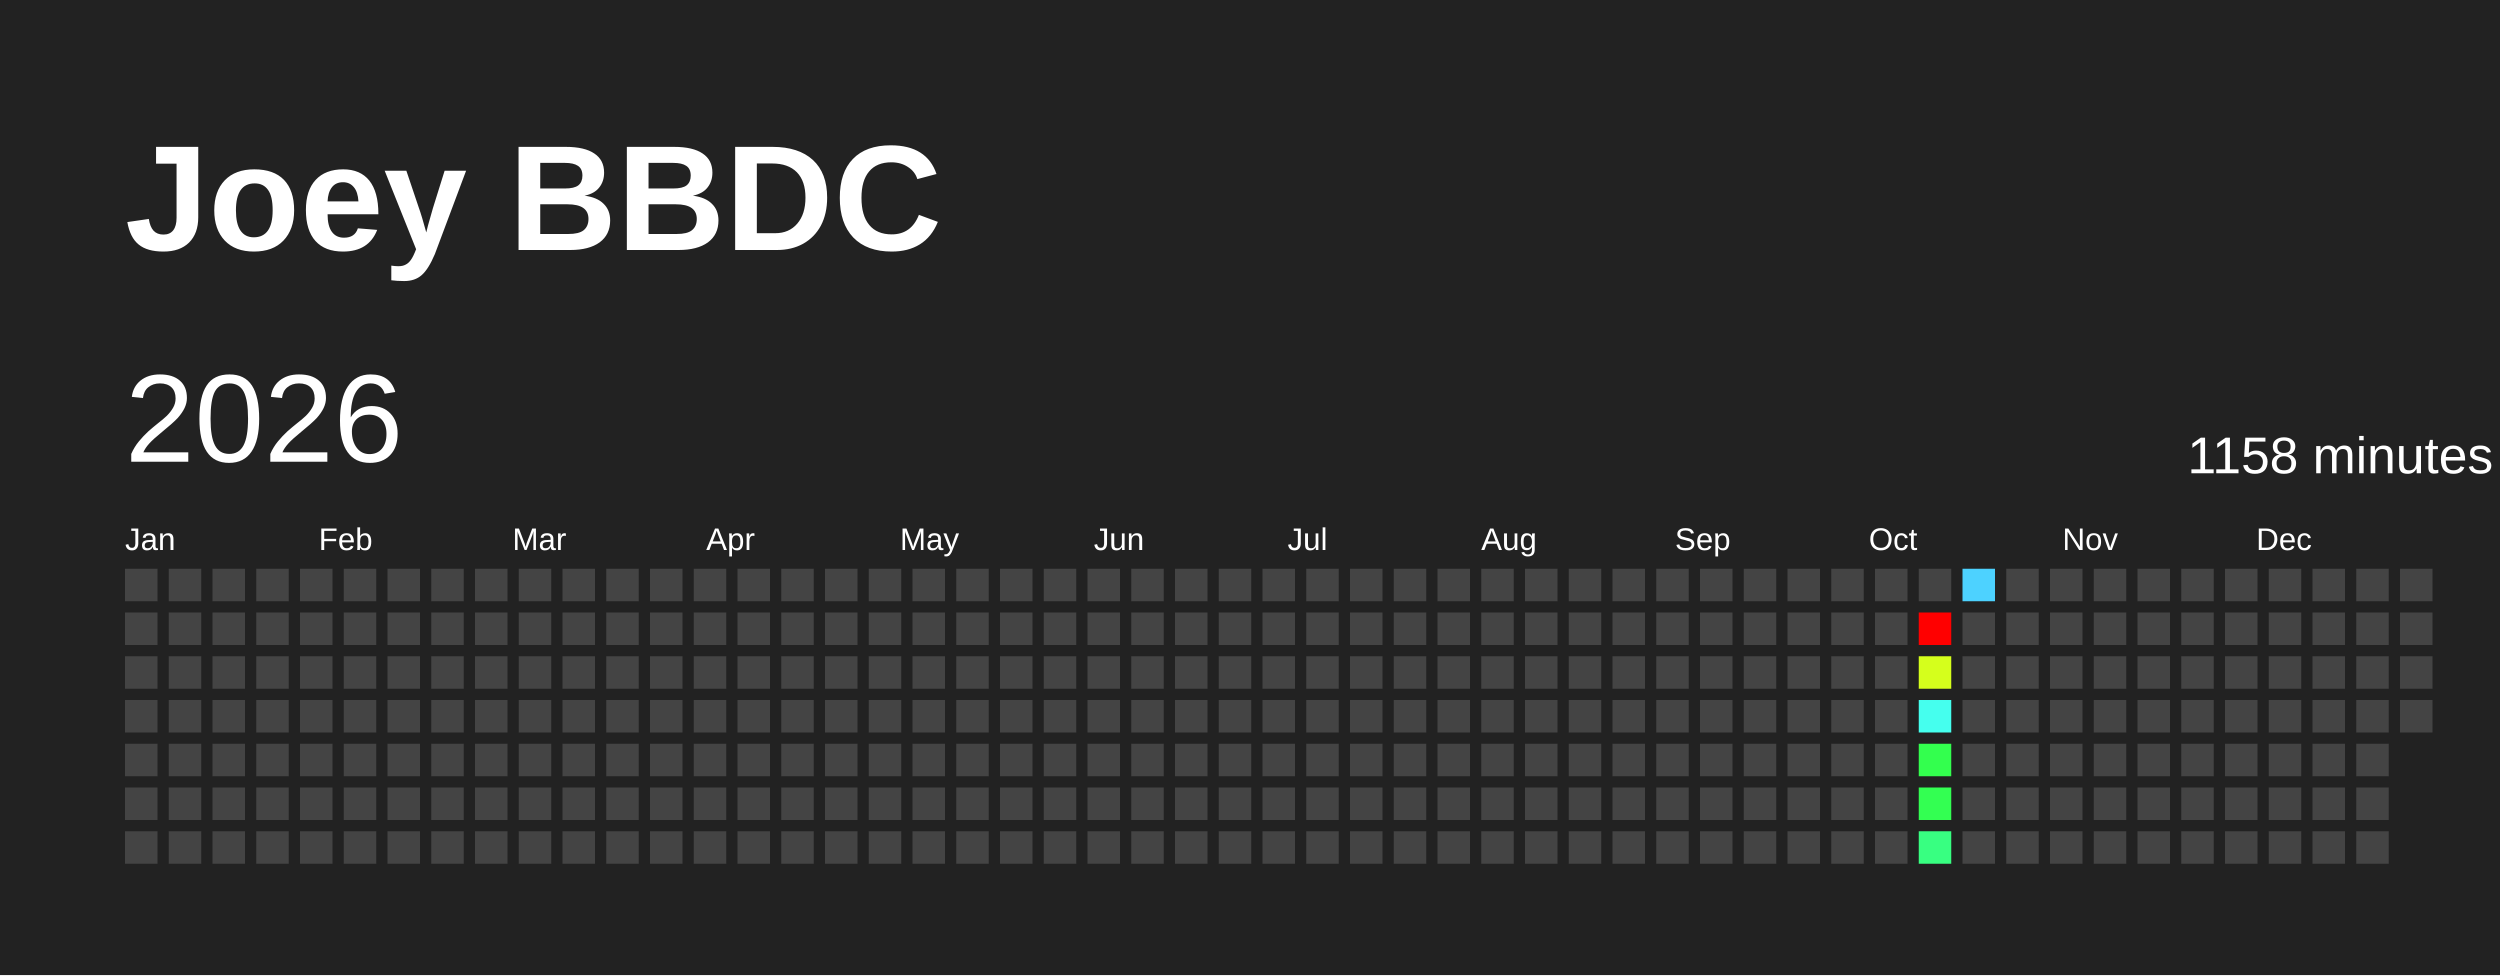
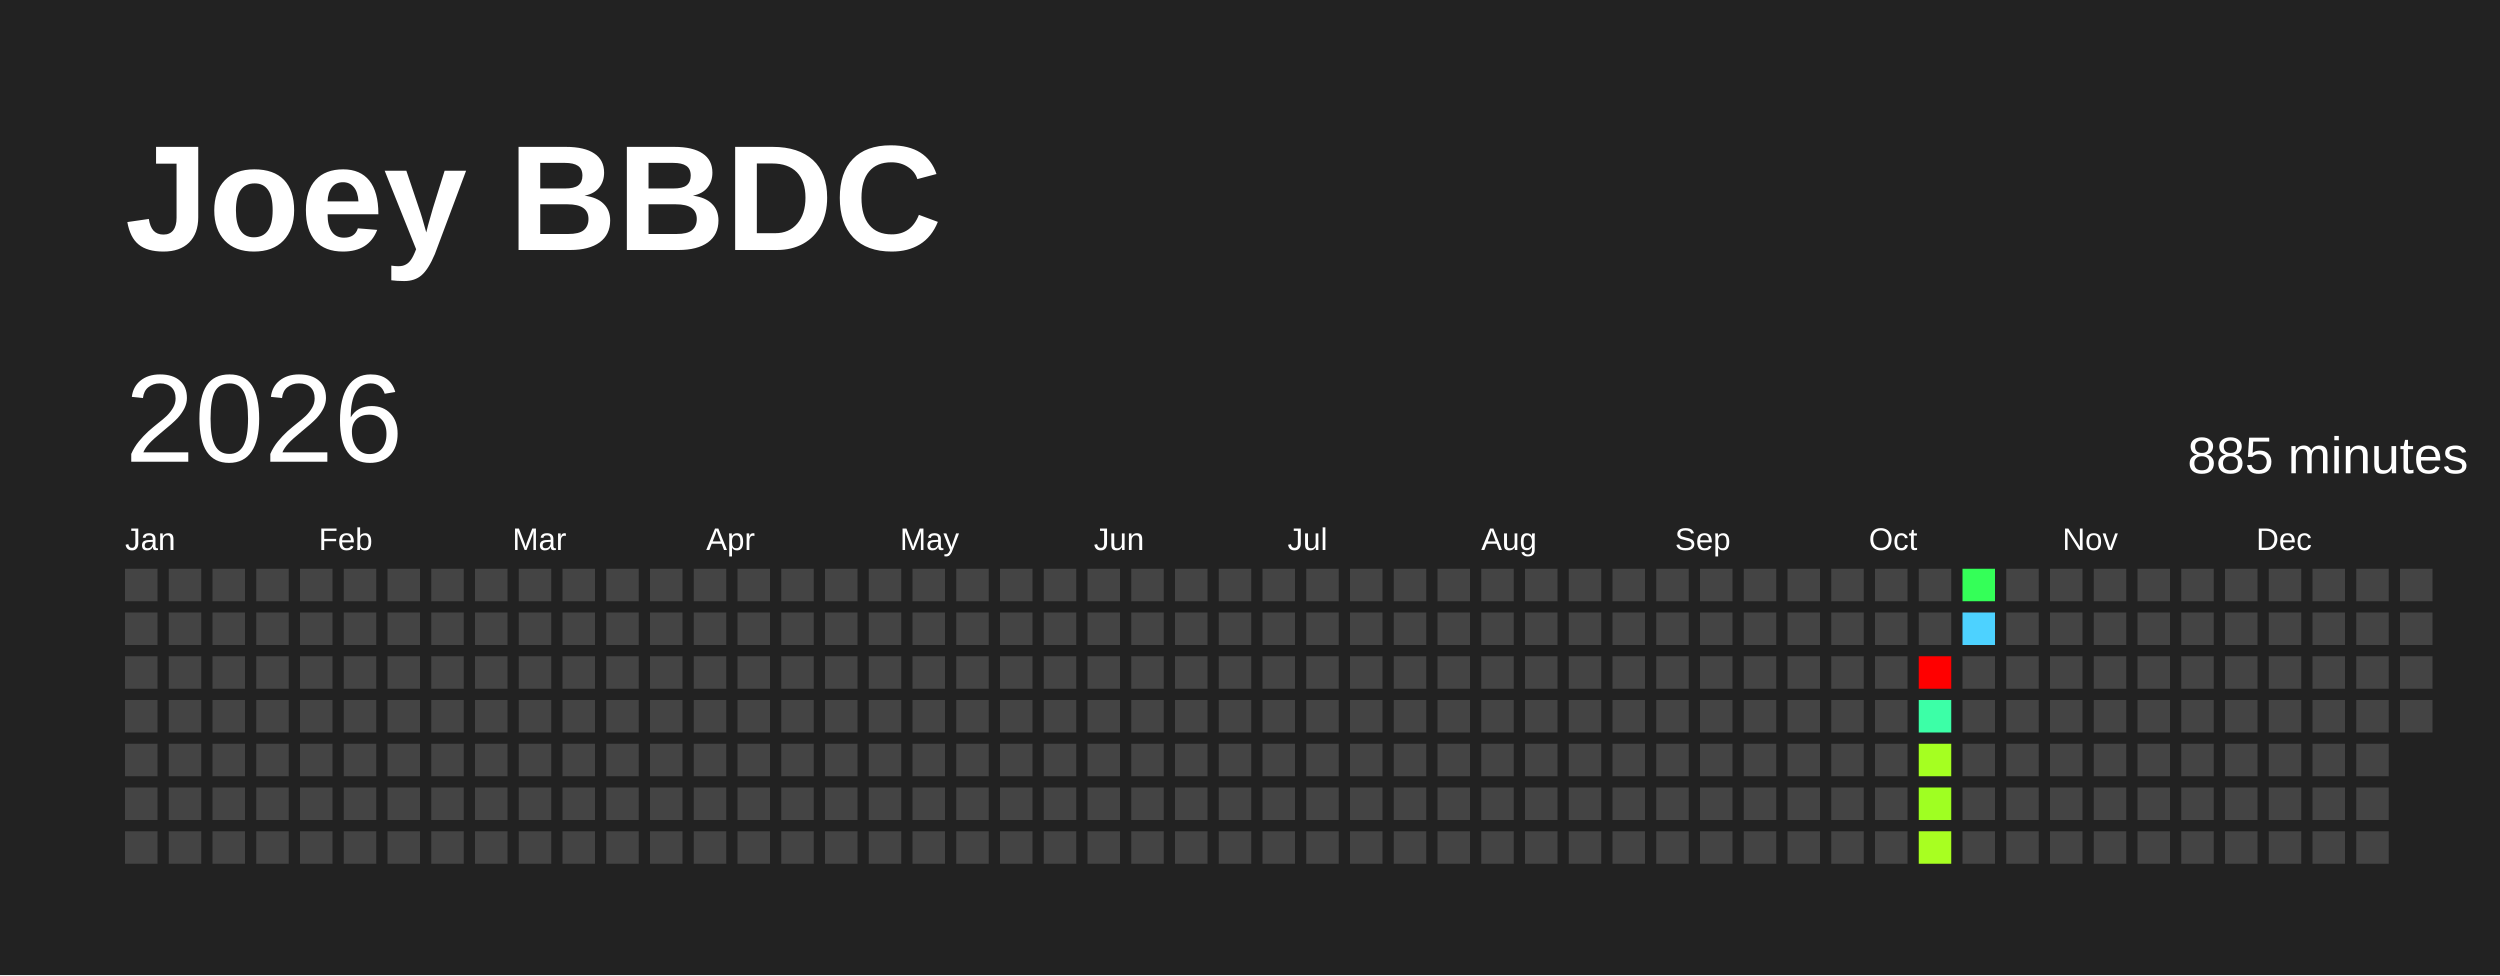
<svg xmlns="http://www.w3.org/2000/svg" baseProfile="full" height="78mm" version="1.1" viewBox="0,0,200,78" width="200mm">
  <defs />
  <rect fill="#222222" height="78" width="200" x="0" y="0" />
  <text fill="#FFFFFF" style="font-size:12px; font-family:Arial; font-weight:bold;" x="10" y="20">Joey BBDC</text>
  <text dominant-baseline="hanging" fill="#FFFFFF" style="font-size:10.0px; font-family:Arial;" x="10" y="30">2026</text>
-   <text dominant-baseline="hanging" fill="#FFFFFF" style="font-size:4.125px; font-family:Arial;" x="175" y="35">1158 minutes</text>
+   <text dominant-baseline="hanging" fill="#FFFFFF" style="font-size:4.125px; font-family:Arial;" x="175" y="35">885 minutes</text>
  <text fill="#FFFFFF" style="font-size:2.5px; font-family:Arial" x="10.0" y="44">Jan</text>
  <text fill="#FFFFFF" style="font-size:2.5px; font-family:Arial" x="25.5" y="44">Feb</text>
  <text fill="#FFFFFF" style="font-size:2.5px; font-family:Arial" x="41.0" y="44">Mar</text>
  <text fill="#FFFFFF" style="font-size:2.5px; font-family:Arial" x="56.5" y="44">Apr</text>
  <text fill="#FFFFFF" style="font-size:2.5px; font-family:Arial" x="72.0" y="44">May</text>
  <text fill="#FFFFFF" style="font-size:2.5px; font-family:Arial" x="87.5" y="44">Jun</text>
  <text fill="#FFFFFF" style="font-size:2.5px; font-family:Arial" x="103.0" y="44">Jul</text>
  <text fill="#FFFFFF" style="font-size:2.5px; font-family:Arial" x="118.5" y="44">Aug</text>
  <text fill="#FFFFFF" style="font-size:2.5px; font-family:Arial" x="134.0" y="44">Sep</text>
  <text fill="#FFFFFF" style="font-size:2.5px; font-family:Arial" x="149.5" y="44">Oct</text>
  <text fill="#FFFFFF" style="font-size:2.5px; font-family:Arial" x="165.0" y="44">Nov</text>
  <text fill="#FFFFFF" style="font-size:2.5px; font-family:Arial" x="180.5" y="44">Dec</text>
  <rect fill="#444444" height="2.6" width="2.6" x="10.0" y="45.5" />
  <rect fill="#444444" height="2.6" width="2.6" x="10.0" y="49.0" />
  <rect fill="#444444" height="2.6" width="2.6" x="10.0" y="52.5" />
  <rect fill="#444444" height="2.6" width="2.6" x="10.0" y="56.0" />
  <rect fill="#444444" height="2.6" width="2.6" x="10.0" y="59.5" />
  <rect fill="#444444" height="2.6" width="2.6" x="10.0" y="63.0" />
  <rect fill="#444444" height="2.6" width="2.6" x="10.0" y="66.5" />
  <rect fill="#444444" height="2.6" width="2.6" x="13.5" y="45.5" />
  <rect fill="#444444" height="2.6" width="2.6" x="13.5" y="49.0" />
  <rect fill="#444444" height="2.6" width="2.6" x="13.5" y="52.5" />
  <rect fill="#444444" height="2.6" width="2.6" x="13.5" y="56.0" />
  <rect fill="#444444" height="2.6" width="2.6" x="13.5" y="59.5" />
  <rect fill="#444444" height="2.6" width="2.6" x="13.5" y="63.0" />
  <rect fill="#444444" height="2.6" width="2.6" x="13.5" y="66.5" />
  <rect fill="#444444" height="2.6" width="2.6" x="17.0" y="45.5" />
  <rect fill="#444444" height="2.6" width="2.6" x="17.0" y="49.0" />
  <rect fill="#444444" height="2.6" width="2.6" x="17.0" y="52.5" />
  <rect fill="#444444" height="2.6" width="2.6" x="17.0" y="56.0" />
  <rect fill="#444444" height="2.6" width="2.6" x="17.0" y="59.5" />
  <rect fill="#444444" height="2.6" width="2.6" x="17.0" y="63.0" />
  <rect fill="#444444" height="2.6" width="2.6" x="17.0" y="66.5" />
  <rect fill="#444444" height="2.6" width="2.6" x="20.5" y="45.5" />
  <rect fill="#444444" height="2.6" width="2.6" x="20.5" y="49.0" />
  <rect fill="#444444" height="2.6" width="2.6" x="20.5" y="52.5" />
  <rect fill="#444444" height="2.6" width="2.6" x="20.5" y="56.0" />
  <rect fill="#444444" height="2.6" width="2.6" x="20.5" y="59.5" />
  <rect fill="#444444" height="2.6" width="2.6" x="20.5" y="63.0" />
  <rect fill="#444444" height="2.6" width="2.6" x="20.5" y="66.5" />
  <rect fill="#444444" height="2.6" width="2.6" x="24.0" y="45.5" />
  <rect fill="#444444" height="2.6" width="2.6" x="24.0" y="49.0" />
  <rect fill="#444444" height="2.6" width="2.6" x="24.0" y="52.5" />
  <rect fill="#444444" height="2.6" width="2.6" x="24.0" y="56.0" />
  <rect fill="#444444" height="2.6" width="2.6" x="24.0" y="59.5" />
  <rect fill="#444444" height="2.6" width="2.6" x="24.0" y="63.0" />
  <rect fill="#444444" height="2.6" width="2.6" x="24.0" y="66.5" />
  <rect fill="#444444" height="2.6" width="2.6" x="27.5" y="45.5" />
  <rect fill="#444444" height="2.6" width="2.6" x="27.5" y="49.0" />
  <rect fill="#444444" height="2.6" width="2.6" x="27.5" y="52.5" />
  <rect fill="#444444" height="2.6" width="2.6" x="27.5" y="56.0" />
  <rect fill="#444444" height="2.6" width="2.6" x="27.5" y="59.5" />
  <rect fill="#444444" height="2.6" width="2.6" x="27.5" y="63.0" />
  <rect fill="#444444" height="2.6" width="2.6" x="27.5" y="66.5" />
  <rect fill="#444444" height="2.6" width="2.6" x="31.0" y="45.5" />
  <rect fill="#444444" height="2.6" width="2.6" x="31.0" y="49.0" />
  <rect fill="#444444" height="2.6" width="2.6" x="31.0" y="52.5" />
  <rect fill="#444444" height="2.6" width="2.6" x="31.0" y="56.0" />
  <rect fill="#444444" height="2.6" width="2.6" x="31.0" y="59.5" />
  <rect fill="#444444" height="2.6" width="2.6" x="31.0" y="63.0" />
  <rect fill="#444444" height="2.6" width="2.6" x="31.0" y="66.5" />
  <rect fill="#444444" height="2.6" width="2.6" x="34.5" y="45.5" />
  <rect fill="#444444" height="2.6" width="2.6" x="34.5" y="49.0" />
  <rect fill="#444444" height="2.6" width="2.6" x="34.5" y="52.5" />
  <rect fill="#444444" height="2.6" width="2.6" x="34.5" y="56.0" />
  <rect fill="#444444" height="2.6" width="2.6" x="34.5" y="59.5" />
  <rect fill="#444444" height="2.6" width="2.6" x="34.5" y="63.0" />
  <rect fill="#444444" height="2.6" width="2.6" x="34.5" y="66.5" />
  <rect fill="#444444" height="2.6" width="2.6" x="38.0" y="45.5" />
  <rect fill="#444444" height="2.6" width="2.6" x="38.0" y="49.0" />
  <rect fill="#444444" height="2.6" width="2.6" x="38.0" y="52.5" />
  <rect fill="#444444" height="2.6" width="2.6" x="38.0" y="56.0" />
  <rect fill="#444444" height="2.6" width="2.6" x="38.0" y="59.5" />
  <rect fill="#444444" height="2.6" width="2.6" x="38.0" y="63.0" />
  <rect fill="#444444" height="2.6" width="2.6" x="38.0" y="66.5" />
  <rect fill="#444444" height="2.6" width="2.6" x="41.5" y="45.5" />
  <rect fill="#444444" height="2.6" width="2.6" x="41.5" y="49.0" />
  <rect fill="#444444" height="2.6" width="2.6" x="41.5" y="52.5" />
  <rect fill="#444444" height="2.6" width="2.6" x="41.5" y="56.0" />
  <rect fill="#444444" height="2.6" width="2.6" x="41.5" y="59.5" />
  <rect fill="#444444" height="2.6" width="2.6" x="41.5" y="63.0" />
  <rect fill="#444444" height="2.6" width="2.6" x="41.5" y="66.5" />
  <rect fill="#444444" height="2.6" width="2.6" x="45.0" y="45.5" />
  <rect fill="#444444" height="2.6" width="2.6" x="45.0" y="49.0" />
  <rect fill="#444444" height="2.6" width="2.6" x="45.0" y="52.5" />
  <rect fill="#444444" height="2.6" width="2.6" x="45.0" y="56.0" />
  <rect fill="#444444" height="2.6" width="2.6" x="45.0" y="59.5" />
  <rect fill="#444444" height="2.6" width="2.6" x="45.0" y="63.0" />
  <rect fill="#444444" height="2.6" width="2.6" x="45.0" y="66.5" />
  <rect fill="#444444" height="2.6" width="2.6" x="48.5" y="45.5" />
  <rect fill="#444444" height="2.6" width="2.6" x="48.5" y="49.0" />
  <rect fill="#444444" height="2.6" width="2.6" x="48.5" y="52.5" />
  <rect fill="#444444" height="2.6" width="2.6" x="48.5" y="56.0" />
  <rect fill="#444444" height="2.6" width="2.6" x="48.5" y="59.5" />
  <rect fill="#444444" height="2.6" width="2.6" x="48.5" y="63.0" />
  <rect fill="#444444" height="2.6" width="2.6" x="48.5" y="66.5" />
  <rect fill="#444444" height="2.6" width="2.6" x="52.0" y="45.5" />
  <rect fill="#444444" height="2.6" width="2.6" x="52.0" y="49.0" />
  <rect fill="#444444" height="2.6" width="2.6" x="52.0" y="52.5" />
  <rect fill="#444444" height="2.6" width="2.6" x="52.0" y="56.0" />
  <rect fill="#444444" height="2.6" width="2.6" x="52.0" y="59.5" />
  <rect fill="#444444" height="2.6" width="2.6" x="52.0" y="63.0" />
  <rect fill="#444444" height="2.6" width="2.6" x="52.0" y="66.5" />
  <rect fill="#444444" height="2.6" width="2.6" x="55.5" y="45.5" />
  <rect fill="#444444" height="2.6" width="2.6" x="55.5" y="49.0" />
  <rect fill="#444444" height="2.6" width="2.6" x="55.5" y="52.5" />
  <rect fill="#444444" height="2.6" width="2.6" x="55.5" y="56.0" />
  <rect fill="#444444" height="2.6" width="2.6" x="55.5" y="59.5" />
  <rect fill="#444444" height="2.6" width="2.6" x="55.5" y="63.0" />
  <rect fill="#444444" height="2.6" width="2.6" x="55.5" y="66.5" />
  <rect fill="#444444" height="2.6" width="2.6" x="59.0" y="45.5" />
  <rect fill="#444444" height="2.6" width="2.6" x="59.0" y="49.0" />
  <rect fill="#444444" height="2.6" width="2.6" x="59.0" y="52.5" />
  <rect fill="#444444" height="2.6" width="2.6" x="59.0" y="56.0" />
  <rect fill="#444444" height="2.6" width="2.6" x="59.0" y="59.5" />
  <rect fill="#444444" height="2.6" width="2.6" x="59.0" y="63.0" />
  <rect fill="#444444" height="2.6" width="2.6" x="59.0" y="66.5" />
  <rect fill="#444444" height="2.6" width="2.6" x="62.5" y="45.5" />
  <rect fill="#444444" height="2.6" width="2.6" x="62.5" y="49.0" />
  <rect fill="#444444" height="2.6" width="2.6" x="62.5" y="52.5" />
  <rect fill="#444444" height="2.6" width="2.6" x="62.5" y="56.0" />
  <rect fill="#444444" height="2.6" width="2.6" x="62.5" y="59.5" />
  <rect fill="#444444" height="2.6" width="2.6" x="62.5" y="63.0" />
  <rect fill="#444444" height="2.6" width="2.6" x="62.5" y="66.5" />
  <rect fill="#444444" height="2.6" width="2.6" x="66.0" y="45.5" />
  <rect fill="#444444" height="2.6" width="2.6" x="66.0" y="49.0" />
  <rect fill="#444444" height="2.6" width="2.6" x="66.0" y="52.5" />
  <rect fill="#444444" height="2.6" width="2.6" x="66.0" y="56.0" />
  <rect fill="#444444" height="2.6" width="2.6" x="66.0" y="59.5" />
  <rect fill="#444444" height="2.6" width="2.6" x="66.0" y="63.0" />
  <rect fill="#444444" height="2.6" width="2.6" x="66.0" y="66.5" />
  <rect fill="#444444" height="2.6" width="2.6" x="69.5" y="45.5" />
  <rect fill="#444444" height="2.6" width="2.6" x="69.5" y="49.0" />
  <rect fill="#444444" height="2.6" width="2.6" x="69.5" y="52.5" />
  <rect fill="#444444" height="2.6" width="2.6" x="69.5" y="56.0" />
  <rect fill="#444444" height="2.6" width="2.6" x="69.5" y="59.5" />
  <rect fill="#444444" height="2.6" width="2.6" x="69.5" y="63.0" />
  <rect fill="#444444" height="2.6" width="2.6" x="69.5" y="66.5" />
  <rect fill="#444444" height="2.6" width="2.6" x="73.0" y="45.5" />
  <rect fill="#444444" height="2.6" width="2.6" x="73.0" y="49.0" />
  <rect fill="#444444" height="2.6" width="2.6" x="73.0" y="52.5" />
  <rect fill="#444444" height="2.6" width="2.6" x="73.0" y="56.0" />
  <rect fill="#444444" height="2.6" width="2.6" x="73.0" y="59.5" />
  <rect fill="#444444" height="2.6" width="2.6" x="73.0" y="63.0" />
  <rect fill="#444444" height="2.6" width="2.6" x="73.0" y="66.5" />
  <rect fill="#444444" height="2.6" width="2.6" x="76.5" y="45.5" />
  <rect fill="#444444" height="2.6" width="2.6" x="76.5" y="49.0" />
  <rect fill="#444444" height="2.6" width="2.6" x="76.5" y="52.5" />
  <rect fill="#444444" height="2.6" width="2.6" x="76.5" y="56.0" />
  <rect fill="#444444" height="2.6" width="2.6" x="76.5" y="59.5" />
  <rect fill="#444444" height="2.6" width="2.6" x="76.5" y="63.0" />
  <rect fill="#444444" height="2.6" width="2.6" x="76.5" y="66.5" />
  <rect fill="#444444" height="2.6" width="2.6" x="80.0" y="45.5" />
  <rect fill="#444444" height="2.6" width="2.6" x="80.0" y="49.0" />
  <rect fill="#444444" height="2.6" width="2.6" x="80.0" y="52.5" />
  <rect fill="#444444" height="2.6" width="2.6" x="80.0" y="56.0" />
  <rect fill="#444444" height="2.6" width="2.6" x="80.0" y="59.5" />
  <rect fill="#444444" height="2.6" width="2.6" x="80.0" y="63.0" />
  <rect fill="#444444" height="2.6" width="2.6" x="80.0" y="66.5" />
  <rect fill="#444444" height="2.6" width="2.6" x="83.5" y="45.5" />
  <rect fill="#444444" height="2.6" width="2.6" x="83.5" y="49.0" />
  <rect fill="#444444" height="2.6" width="2.6" x="83.5" y="52.5" />
  <rect fill="#444444" height="2.6" width="2.6" x="83.5" y="56.0" />
  <rect fill="#444444" height="2.6" width="2.6" x="83.5" y="59.5" />
  <rect fill="#444444" height="2.6" width="2.6" x="83.5" y="63.0" />
  <rect fill="#444444" height="2.6" width="2.6" x="83.5" y="66.5" />
  <rect fill="#444444" height="2.6" width="2.6" x="87.0" y="45.5" />
  <rect fill="#444444" height="2.6" width="2.6" x="87.0" y="49.0" />
  <rect fill="#444444" height="2.6" width="2.6" x="87.0" y="52.5" />
  <rect fill="#444444" height="2.6" width="2.6" x="87.0" y="56.0" />
  <rect fill="#444444" height="2.6" width="2.6" x="87.0" y="59.5" />
  <rect fill="#444444" height="2.6" width="2.6" x="87.0" y="63.0" />
  <rect fill="#444444" height="2.6" width="2.6" x="87.0" y="66.5" />
  <rect fill="#444444" height="2.6" width="2.6" x="90.5" y="45.5" />
  <rect fill="#444444" height="2.6" width="2.6" x="90.5" y="49.0" />
  <rect fill="#444444" height="2.6" width="2.6" x="90.5" y="52.5" />
  <rect fill="#444444" height="2.6" width="2.6" x="90.5" y="56.0" />
  <rect fill="#444444" height="2.6" width="2.6" x="90.5" y="59.5" />
  <rect fill="#444444" height="2.6" width="2.6" x="90.5" y="63.0" />
  <rect fill="#444444" height="2.6" width="2.6" x="90.5" y="66.5" />
  <rect fill="#444444" height="2.6" width="2.6" x="94.0" y="45.5" />
  <rect fill="#444444" height="2.6" width="2.6" x="94.0" y="49.0" />
  <rect fill="#444444" height="2.6" width="2.6" x="94.0" y="52.5" />
  <rect fill="#444444" height="2.6" width="2.6" x="94.0" y="56.0" />
  <rect fill="#444444" height="2.6" width="2.6" x="94.0" y="59.5" />
  <rect fill="#444444" height="2.6" width="2.6" x="94.0" y="63.0" />
  <rect fill="#444444" height="2.6" width="2.6" x="94.0" y="66.5" />
  <rect fill="#444444" height="2.6" width="2.6" x="97.5" y="45.5" />
  <rect fill="#444444" height="2.6" width="2.6" x="97.5" y="49.0" />
  <rect fill="#444444" height="2.6" width="2.6" x="97.5" y="52.5" />
  <rect fill="#444444" height="2.6" width="2.6" x="97.5" y="56.0" />
  <rect fill="#444444" height="2.6" width="2.6" x="97.5" y="59.5" />
  <rect fill="#444444" height="2.6" width="2.6" x="97.5" y="63.0" />
  <rect fill="#444444" height="2.6" width="2.6" x="97.5" y="66.5" />
  <rect fill="#444444" height="2.6" width="2.6" x="101.0" y="45.5" />
  <rect fill="#444444" height="2.6" width="2.6" x="101.0" y="49.0" />
  <rect fill="#444444" height="2.6" width="2.6" x="101.0" y="52.5" />
  <rect fill="#444444" height="2.6" width="2.6" x="101.0" y="56.0" />
  <rect fill="#444444" height="2.6" width="2.6" x="101.0" y="59.5" />
  <rect fill="#444444" height="2.6" width="2.6" x="101.0" y="63.0" />
  <rect fill="#444444" height="2.6" width="2.6" x="101.0" y="66.5" />
  <rect fill="#444444" height="2.6" width="2.6" x="104.5" y="45.5" />
  <rect fill="#444444" height="2.6" width="2.6" x="104.5" y="49.0" />
  <rect fill="#444444" height="2.6" width="2.6" x="104.5" y="52.5" />
  <rect fill="#444444" height="2.6" width="2.6" x="104.5" y="56.0" />
  <rect fill="#444444" height="2.6" width="2.6" x="104.5" y="59.5" />
  <rect fill="#444444" height="2.6" width="2.6" x="104.5" y="63.0" />
  <rect fill="#444444" height="2.6" width="2.6" x="104.5" y="66.5" />
  <rect fill="#444444" height="2.6" width="2.6" x="108.0" y="45.5" />
  <rect fill="#444444" height="2.6" width="2.6" x="108.0" y="49.0" />
  <rect fill="#444444" height="2.6" width="2.6" x="108.0" y="52.5" />
  <rect fill="#444444" height="2.6" width="2.6" x="108.0" y="56.0" />
  <rect fill="#444444" height="2.6" width="2.6" x="108.0" y="59.5" />
  <rect fill="#444444" height="2.6" width="2.6" x="108.0" y="63.0" />
  <rect fill="#444444" height="2.6" width="2.6" x="108.0" y="66.5" />
  <rect fill="#444444" height="2.6" width="2.6" x="111.5" y="45.5" />
  <rect fill="#444444" height="2.6" width="2.6" x="111.5" y="49.0" />
  <rect fill="#444444" height="2.6" width="2.6" x="111.5" y="52.5" />
  <rect fill="#444444" height="2.6" width="2.6" x="111.5" y="56.0" />
  <rect fill="#444444" height="2.6" width="2.6" x="111.5" y="59.5" />
  <rect fill="#444444" height="2.6" width="2.6" x="111.5" y="63.0" />
  <rect fill="#444444" height="2.6" width="2.6" x="111.5" y="66.5" />
  <rect fill="#444444" height="2.6" width="2.6" x="115.0" y="45.5" />
  <rect fill="#444444" height="2.6" width="2.6" x="115.0" y="49.0" />
  <rect fill="#444444" height="2.6" width="2.6" x="115.0" y="52.5" />
  <rect fill="#444444" height="2.6" width="2.6" x="115.0" y="56.0" />
  <rect fill="#444444" height="2.6" width="2.6" x="115.0" y="59.5" />
  <rect fill="#444444" height="2.6" width="2.6" x="115.0" y="63.0" />
  <rect fill="#444444" height="2.6" width="2.6" x="115.0" y="66.5" />
  <rect fill="#444444" height="2.6" width="2.6" x="118.5" y="45.5" />
  <rect fill="#444444" height="2.6" width="2.6" x="118.5" y="49.0" />
  <rect fill="#444444" height="2.6" width="2.6" x="118.5" y="52.5" />
  <rect fill="#444444" height="2.6" width="2.6" x="118.5" y="56.0" />
  <rect fill="#444444" height="2.6" width="2.6" x="118.5" y="59.5" />
  <rect fill="#444444" height="2.6" width="2.6" x="118.5" y="63.0" />
  <rect fill="#444444" height="2.6" width="2.6" x="118.5" y="66.5" />
  <rect fill="#444444" height="2.6" width="2.6" x="122.0" y="45.5" />
  <rect fill="#444444" height="2.6" width="2.6" x="122.0" y="49.0" />
  <rect fill="#444444" height="2.6" width="2.6" x="122.0" y="52.5" />
  <rect fill="#444444" height="2.6" width="2.6" x="122.0" y="56.0" />
  <rect fill="#444444" height="2.6" width="2.6" x="122.0" y="59.5" />
  <rect fill="#444444" height="2.6" width="2.6" x="122.0" y="63.0" />
  <rect fill="#444444" height="2.6" width="2.6" x="122.0" y="66.5" />
  <rect fill="#444444" height="2.6" width="2.6" x="125.5" y="45.5" />
  <rect fill="#444444" height="2.6" width="2.6" x="125.5" y="49.0" />
  <rect fill="#444444" height="2.6" width="2.6" x="125.5" y="52.5" />
  <rect fill="#444444" height="2.6" width="2.6" x="125.5" y="56.0" />
  <rect fill="#444444" height="2.6" width="2.6" x="125.5" y="59.5" />
  <rect fill="#444444" height="2.6" width="2.6" x="125.5" y="63.0" />
  <rect fill="#444444" height="2.6" width="2.6" x="125.5" y="66.5" />
  <rect fill="#444444" height="2.6" width="2.6" x="129.0" y="45.5" />
  <rect fill="#444444" height="2.6" width="2.6" x="129.0" y="49.0" />
  <rect fill="#444444" height="2.6" width="2.6" x="129.0" y="52.5" />
  <rect fill="#444444" height="2.6" width="2.6" x="129.0" y="56.0" />
  <rect fill="#444444" height="2.6" width="2.6" x="129.0" y="59.5" />
  <rect fill="#444444" height="2.6" width="2.6" x="129.0" y="63.0" />
  <rect fill="#444444" height="2.6" width="2.6" x="129.0" y="66.5" />
  <rect fill="#444444" height="2.6" width="2.6" x="132.5" y="45.5" />
  <rect fill="#444444" height="2.6" width="2.6" x="132.5" y="49.0" />
  <rect fill="#444444" height="2.6" width="2.6" x="132.5" y="52.5" />
  <rect fill="#444444" height="2.6" width="2.6" x="132.5" y="56.0" />
  <rect fill="#444444" height="2.6" width="2.6" x="132.5" y="59.5" />
  <rect fill="#444444" height="2.6" width="2.6" x="132.5" y="63.0" />
  <rect fill="#444444" height="2.6" width="2.6" x="132.5" y="66.5" />
  <rect fill="#444444" height="2.6" width="2.6" x="136.0" y="45.5" />
  <rect fill="#444444" height="2.6" width="2.6" x="136.0" y="49.0" />
  <rect fill="#444444" height="2.6" width="2.6" x="136.0" y="52.5" />
  <rect fill="#444444" height="2.6" width="2.6" x="136.0" y="56.0" />
  <rect fill="#444444" height="2.6" width="2.6" x="136.0" y="59.5" />
  <rect fill="#444444" height="2.6" width="2.6" x="136.0" y="63.0" />
  <rect fill="#444444" height="2.6" width="2.6" x="136.0" y="66.5" />
  <rect fill="#444444" height="2.6" width="2.6" x="139.5" y="45.5" />
  <rect fill="#444444" height="2.6" width="2.6" x="139.5" y="49.0" />
  <rect fill="#444444" height="2.6" width="2.6" x="139.5" y="52.5" />
  <rect fill="#444444" height="2.6" width="2.6" x="139.5" y="56.0" />
  <rect fill="#444444" height="2.6" width="2.6" x="139.5" y="59.5" />
  <rect fill="#444444" height="2.6" width="2.6" x="139.5" y="63.0" />
  <rect fill="#444444" height="2.6" width="2.6" x="139.5" y="66.5" />
  <rect fill="#444444" height="2.6" width="2.6" x="143.0" y="45.5" />
  <rect fill="#444444" height="2.6" width="2.6" x="143.0" y="49.0" />
  <rect fill="#444444" height="2.6" width="2.6" x="143.0" y="52.5" />
  <rect fill="#444444" height="2.6" width="2.6" x="143.0" y="56.0" />
  <rect fill="#444444" height="2.6" width="2.6" x="143.0" y="59.5" />
  <rect fill="#444444" height="2.6" width="2.6" x="143.0" y="63.0" />
  <rect fill="#444444" height="2.6" width="2.6" x="143.0" y="66.5" />
  <rect fill="#444444" height="2.6" width="2.6" x="146.5" y="45.5" />
  <rect fill="#444444" height="2.6" width="2.6" x="146.5" y="49.0" />
  <rect fill="#444444" height="2.6" width="2.6" x="146.5" y="52.5" />
  <rect fill="#444444" height="2.6" width="2.6" x="146.5" y="56.0" />
  <rect fill="#444444" height="2.6" width="2.6" x="146.5" y="59.5" />
  <rect fill="#444444" height="2.6" width="2.6" x="146.5" y="63.0" />
  <rect fill="#444444" height="2.6" width="2.6" x="146.5" y="66.5" />
  <rect fill="#444444" height="2.6" width="2.6" x="150.0" y="45.5" />
  <rect fill="#444444" height="2.6" width="2.6" x="150.0" y="49.0" />
  <rect fill="#444444" height="2.6" width="2.6" x="150.0" y="52.5" />
  <rect fill="#444444" height="2.6" width="2.6" x="150.0" y="56.0" />
  <rect fill="#444444" height="2.6" width="2.6" x="150.0" y="59.5" />
  <rect fill="#444444" height="2.6" width="2.6" x="150.0" y="63.0" />
  <rect fill="#444444" height="2.6" width="2.6" x="150.0" y="66.5" />
  <rect fill="#444444" height="2.6" width="2.6" x="153.5" y="45.5" />
-   <rect fill="red" height="2.6" width="2.6" x="153.5" y="49.0" />
-   <rect fill="#d5ff1c" height="2.6" width="2.6" x="153.5" y="52.5" />
-   <rect fill="#45ffee" height="2.6" width="2.6" x="153.5" y="56.0" />
-   <rect fill="#33ff4e" height="2.6" width="2.6" x="153.5" y="59.5" />
-   <rect fill="#33ff52" height="2.6" width="2.6" x="153.5" y="63.0" />
-   <rect fill="#38ff81" height="2.6" width="2.6" x="153.5" y="66.5" />
-   <rect fill="#4dd2ff" height="2.6" width="2.6" x="157.0" y="45.5" />
-   <rect fill="#444444" height="2.6" width="2.6" x="157.0" y="49.0" />
+   <rect fill="#444444" height="2.6" width="2.6" x="153.5" y="49.0" />
+   <rect fill="red" height="2.6" width="2.6" x="153.5" y="52.5" />
+   <rect fill="#3cffa7" height="2.6" width="2.6" x="153.5" y="56.0" />
+   <rect fill="#a5ff21" height="2.6" width="2.6" x="153.5" y="59.5" />
+   <rect fill="#9fff22" height="2.6" width="2.6" x="153.5" y="63.0" />
+   <rect fill="#a8ff21" height="2.6" width="2.6" x="153.5" y="66.5" />
+   <rect fill="#34ff58" height="2.6" width="2.6" x="157.0" y="45.5" />
+   <rect fill="#4dd2ff" height="2.6" width="2.6" x="157.0" y="49.0" />
  <rect fill="#444444" height="2.6" width="2.6" x="157.0" y="52.5" />
  <rect fill="#444444" height="2.6" width="2.6" x="157.0" y="56.0" />
  <rect fill="#444444" height="2.6" width="2.6" x="157.0" y="59.5" />
  <rect fill="#444444" height="2.6" width="2.6" x="157.0" y="63.0" />
  <rect fill="#444444" height="2.6" width="2.6" x="157.0" y="66.5" />
  <rect fill="#444444" height="2.6" width="2.6" x="160.5" y="45.5" />
  <rect fill="#444444" height="2.6" width="2.6" x="160.5" y="49.0" />
  <rect fill="#444444" height="2.6" width="2.6" x="160.5" y="52.5" />
  <rect fill="#444444" height="2.6" width="2.6" x="160.5" y="56.0" />
  <rect fill="#444444" height="2.6" width="2.6" x="160.5" y="59.5" />
  <rect fill="#444444" height="2.6" width="2.6" x="160.5" y="63.0" />
  <rect fill="#444444" height="2.6" width="2.6" x="160.5" y="66.5" />
  <rect fill="#444444" height="2.6" width="2.6" x="164.0" y="45.5" />
  <rect fill="#444444" height="2.6" width="2.6" x="164.0" y="49.0" />
  <rect fill="#444444" height="2.6" width="2.6" x="164.0" y="52.5" />
  <rect fill="#444444" height="2.6" width="2.6" x="164.0" y="56.0" />
  <rect fill="#444444" height="2.6" width="2.6" x="164.0" y="59.5" />
  <rect fill="#444444" height="2.6" width="2.6" x="164.0" y="63.0" />
  <rect fill="#444444" height="2.6" width="2.6" x="164.0" y="66.5" />
  <rect fill="#444444" height="2.6" width="2.6" x="167.5" y="45.5" />
  <rect fill="#444444" height="2.6" width="2.6" x="167.5" y="49.0" />
  <rect fill="#444444" height="2.6" width="2.6" x="167.5" y="52.5" />
  <rect fill="#444444" height="2.6" width="2.6" x="167.5" y="56.0" />
  <rect fill="#444444" height="2.6" width="2.6" x="167.5" y="59.5" />
  <rect fill="#444444" height="2.6" width="2.6" x="167.5" y="63.0" />
  <rect fill="#444444" height="2.6" width="2.6" x="167.5" y="66.5" />
  <rect fill="#444444" height="2.6" width="2.6" x="171.0" y="45.5" />
  <rect fill="#444444" height="2.6" width="2.6" x="171.0" y="49.0" />
  <rect fill="#444444" height="2.6" width="2.6" x="171.0" y="52.5" />
  <rect fill="#444444" height="2.6" width="2.6" x="171.0" y="56.0" />
  <rect fill="#444444" height="2.6" width="2.6" x="171.0" y="59.5" />
  <rect fill="#444444" height="2.6" width="2.6" x="171.0" y="63.0" />
  <rect fill="#444444" height="2.6" width="2.6" x="171.0" y="66.5" />
  <rect fill="#444444" height="2.6" width="2.6" x="174.5" y="45.5" />
  <rect fill="#444444" height="2.6" width="2.6" x="174.5" y="49.0" />
  <rect fill="#444444" height="2.6" width="2.6" x="174.5" y="52.5" />
  <rect fill="#444444" height="2.6" width="2.6" x="174.5" y="56.0" />
  <rect fill="#444444" height="2.6" width="2.6" x="174.5" y="59.5" />
  <rect fill="#444444" height="2.6" width="2.6" x="174.5" y="63.0" />
  <rect fill="#444444" height="2.6" width="2.6" x="174.5" y="66.5" />
  <rect fill="#444444" height="2.6" width="2.6" x="178.0" y="45.5" />
  <rect fill="#444444" height="2.6" width="2.6" x="178.0" y="49.0" />
  <rect fill="#444444" height="2.6" width="2.6" x="178.0" y="52.5" />
  <rect fill="#444444" height="2.6" width="2.6" x="178.0" y="56.0" />
  <rect fill="#444444" height="2.6" width="2.6" x="178.0" y="59.5" />
  <rect fill="#444444" height="2.6" width="2.6" x="178.0" y="63.0" />
  <rect fill="#444444" height="2.6" width="2.6" x="178.0" y="66.5" />
  <rect fill="#444444" height="2.6" width="2.6" x="181.5" y="45.5" />
  <rect fill="#444444" height="2.6" width="2.6" x="181.5" y="49.0" />
  <rect fill="#444444" height="2.6" width="2.6" x="181.5" y="52.5" />
  <rect fill="#444444" height="2.6" width="2.6" x="181.5" y="56.0" />
  <rect fill="#444444" height="2.6" width="2.6" x="181.5" y="59.5" />
  <rect fill="#444444" height="2.6" width="2.6" x="181.5" y="63.0" />
  <rect fill="#444444" height="2.6" width="2.6" x="181.5" y="66.5" />
  <rect fill="#444444" height="2.6" width="2.6" x="185.0" y="45.5" />
  <rect fill="#444444" height="2.6" width="2.6" x="185.0" y="49.0" />
  <rect fill="#444444" height="2.6" width="2.6" x="185.0" y="52.5" />
  <rect fill="#444444" height="2.6" width="2.6" x="185.0" y="56.0" />
  <rect fill="#444444" height="2.6" width="2.6" x="185.0" y="59.5" />
  <rect fill="#444444" height="2.6" width="2.6" x="185.0" y="63.0" />
  <rect fill="#444444" height="2.6" width="2.6" x="185.0" y="66.5" />
  <rect fill="#444444" height="2.6" width="2.6" x="188.5" y="45.5" />
  <rect fill="#444444" height="2.6" width="2.6" x="188.5" y="49.0" />
  <rect fill="#444444" height="2.6" width="2.6" x="188.5" y="52.5" />
  <rect fill="#444444" height="2.6" width="2.6" x="188.5" y="56.0" />
  <rect fill="#444444" height="2.6" width="2.6" x="188.5" y="59.5" />
  <rect fill="#444444" height="2.6" width="2.6" x="188.5" y="63.0" />
  <rect fill="#444444" height="2.6" width="2.6" x="188.5" y="66.5" />
  <rect fill="#444444" height="2.6" width="2.6" x="192.0" y="45.5" />
  <rect fill="#444444" height="2.6" width="2.6" x="192.0" y="49.0" />
  <rect fill="#444444" height="2.6" width="2.6" x="192.0" y="52.5" />
  <rect fill="#444444" height="2.6" width="2.6" x="192.0" y="56.0" />
</svg>
